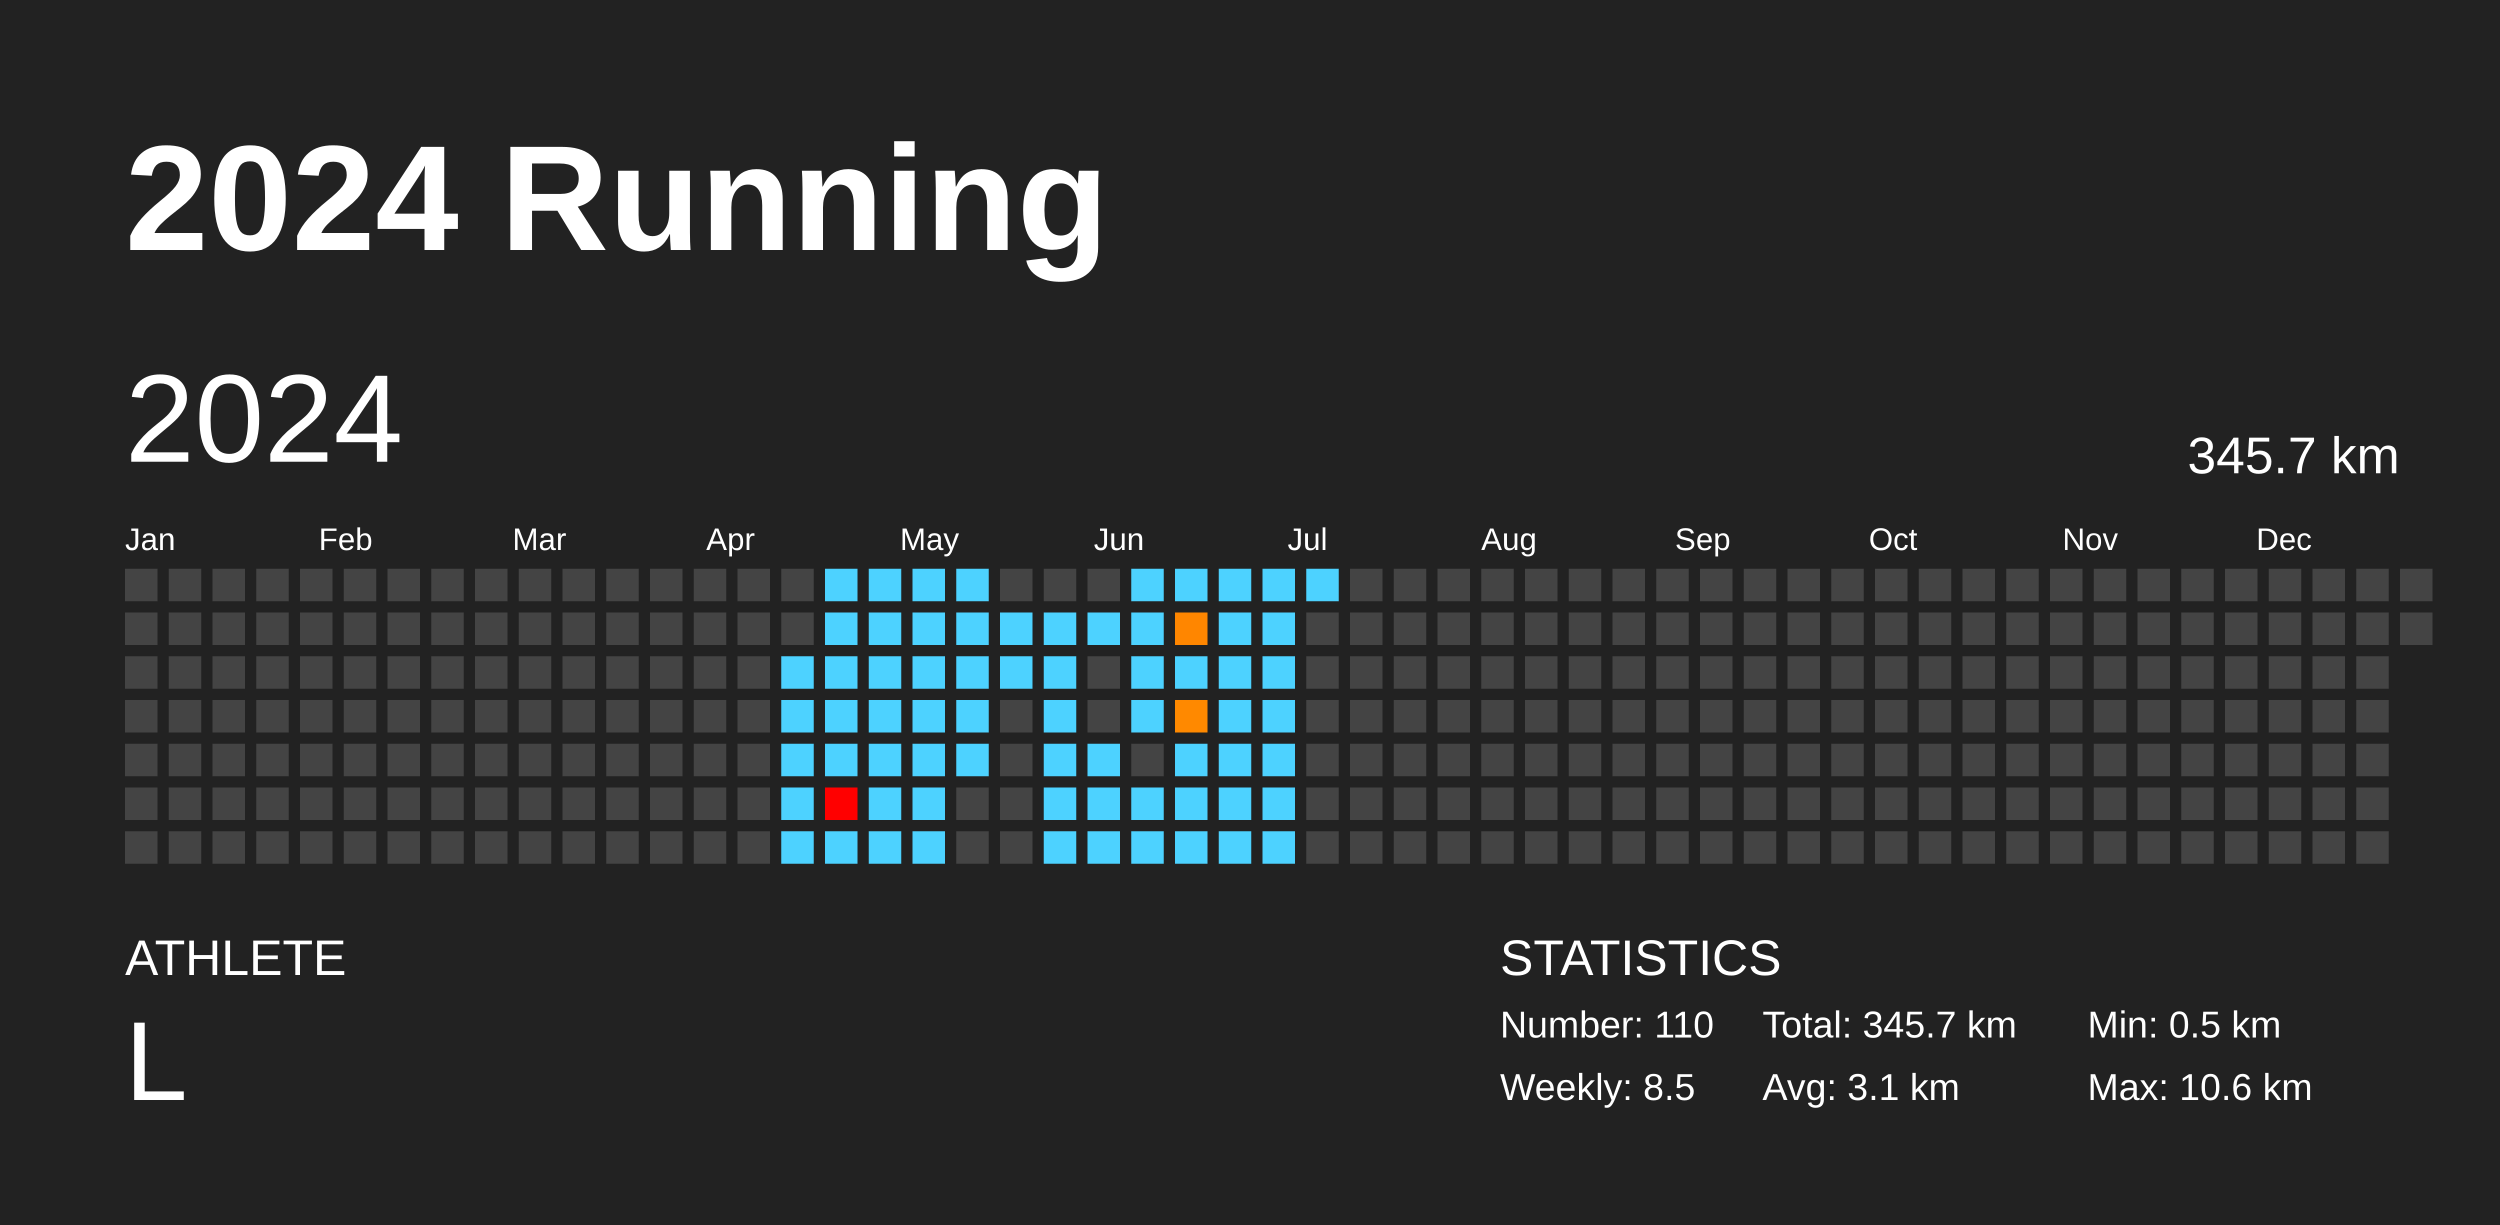
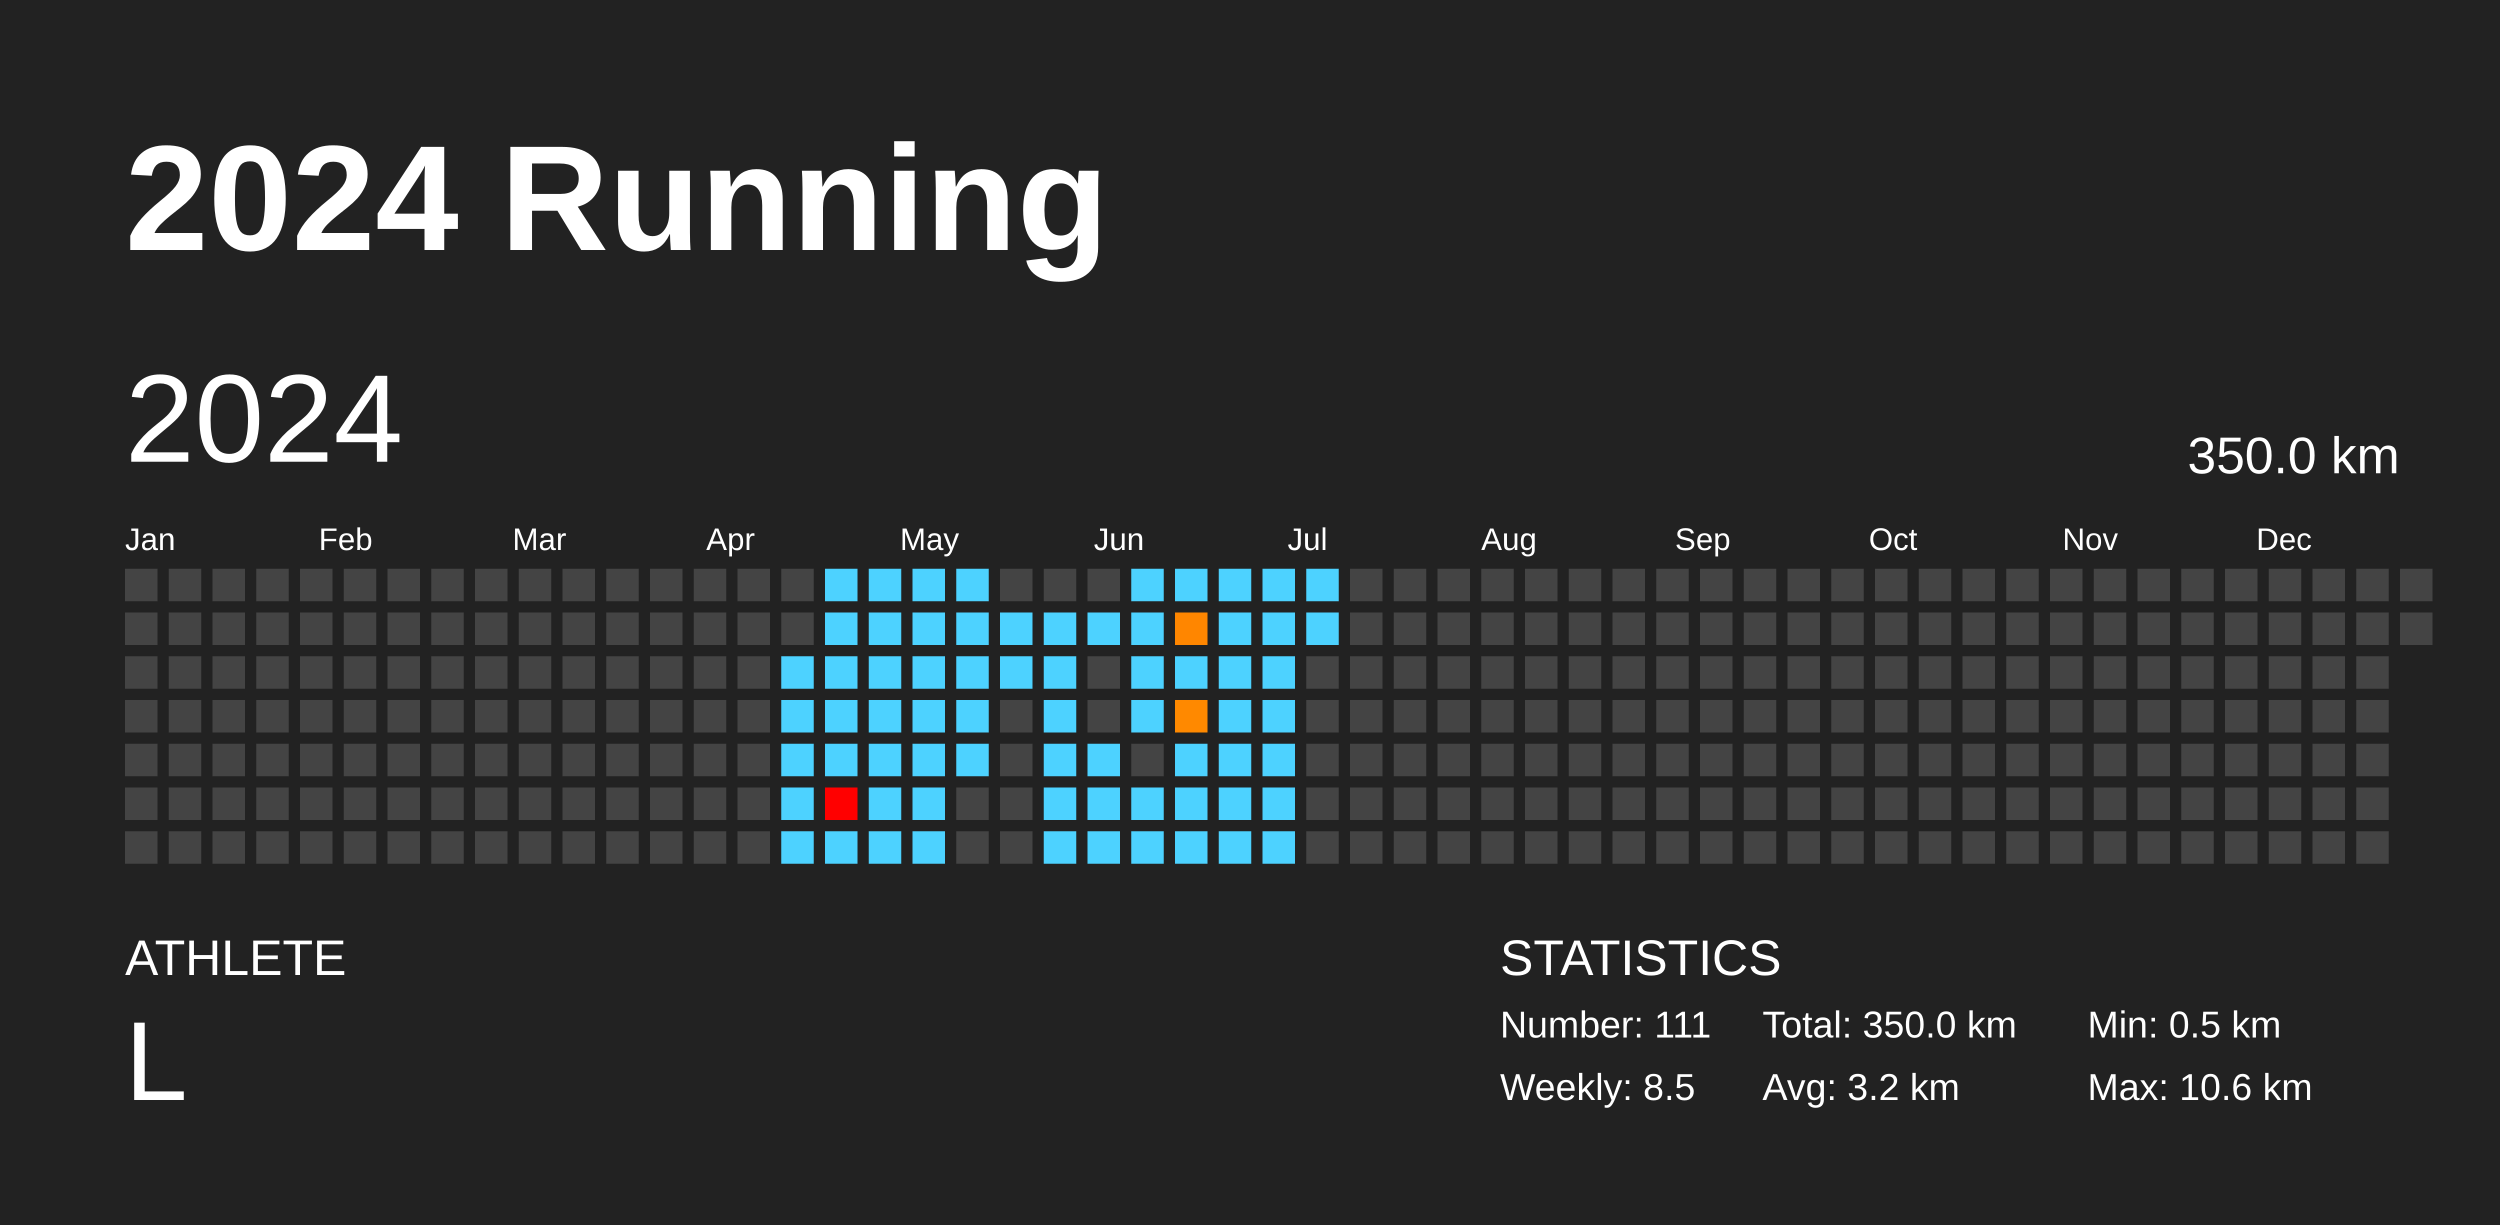
<svg xmlns="http://www.w3.org/2000/svg" baseProfile="full" height="98mm" version="1.1" viewBox="0,0,200,98" width="200mm">
  <defs />
  <rect fill="#222222" height="98" width="200" x="0" y="0" />
  <text fill="#FFFFFF" style="font-size:12px; font-family:Arial; font-weight:bold;" x="10" y="20">2024 Running</text>
  <text fill="#FFFFFF" style="font-size:4px; font-family:Arial" x="10" y="78">ATHLETE</text>
  <text fill="#FFFFFF" style="font-size:9px; font-family:Arial" x="10" y="88">L</text>
  <text fill="#FFFFFF" style="font-size:4px; font-family:Arial" x="120" y="78">STATISTICS</text>
-   <text fill="#FFFFFF" style="font-size:3px; font-family:Arial" x="120" y="83">Number: 110</text>
+   <text fill="#FFFFFF" style="font-size:3px; font-family:Arial" x="120" y="83">Number: 111</text>
  <text fill="#FFFFFF" style="font-size:3px; font-family:Arial" x="120" y="88">Weekly: 8.5</text>
-   <text fill="#FFFFFF" style="font-size:3px; font-family:Arial" x="141" y="83">Total: 345.7 km</text>
-   <text fill="#FFFFFF" style="font-size:3px; font-family:Arial" x="141" y="88">Avg: 3.1 km</text>
+   <text fill="#FFFFFF" style="font-size:3px; font-family:Arial" x="141" y="83">Total: 350.0 km</text>
+   <text fill="#FFFFFF" style="font-size:3px; font-family:Arial" x="141" y="88">Avg: 3.2 km</text>
  <text fill="#FFFFFF" style="font-size:3px; font-family:Arial" x="167" y="83">Min: 0.5 km</text>
  <text fill="#FFFFFF" style="font-size:3px; font-family:Arial" x="167" y="88">Max: 10.6 km</text>
  <text dominant-baseline="hanging" fill="#FFFFFF" style="font-size:10.0px; font-family:Arial;" x="10" y="30">2024</text>
-   <text dominant-baseline="hanging" fill="#FFFFFF" style="font-size:4.125px; font-family:Arial;" x="175" y="35">345.7 km</text>
+   <text dominant-baseline="hanging" fill="#FFFFFF" style="font-size:4.125px; font-family:Arial;" x="175" y="35">350.0 km</text>
  <text fill="#FFFFFF" style="font-size:2.5px; font-family:Arial" x="10.0" y="44">Jan</text>
  <text fill="#FFFFFF" style="font-size:2.5px; font-family:Arial" x="25.5" y="44">Feb</text>
  <text fill="#FFFFFF" style="font-size:2.5px; font-family:Arial" x="41.0" y="44">Mar</text>
  <text fill="#FFFFFF" style="font-size:2.5px; font-family:Arial" x="56.5" y="44">Apr</text>
  <text fill="#FFFFFF" style="font-size:2.5px; font-family:Arial" x="72.0" y="44">May</text>
  <text fill="#FFFFFF" style="font-size:2.5px; font-family:Arial" x="87.5" y="44">Jun</text>
  <text fill="#FFFFFF" style="font-size:2.5px; font-family:Arial" x="103.0" y="44">Jul</text>
  <text fill="#FFFFFF" style="font-size:2.5px; font-family:Arial" x="118.5" y="44">Aug</text>
  <text fill="#FFFFFF" style="font-size:2.5px; font-family:Arial" x="134.0" y="44">Sep</text>
  <text fill="#FFFFFF" style="font-size:2.5px; font-family:Arial" x="149.5" y="44">Oct</text>
  <text fill="#FFFFFF" style="font-size:2.5px; font-family:Arial" x="165.0" y="44">Nov</text>
  <text fill="#FFFFFF" style="font-size:2.5px; font-family:Arial" x="180.5" y="44">Dec</text>
  <rect fill="#444444" height="2.6" width="2.6" x="10.0" y="45.5" />
  <rect fill="#444444" height="2.6" width="2.6" x="10.0" y="49.0" />
  <rect fill="#444444" height="2.6" width="2.6" x="10.0" y="52.5" />
  <rect fill="#444444" height="2.6" width="2.6" x="10.0" y="56.0" />
  <rect fill="#444444" height="2.6" width="2.6" x="10.0" y="59.5" />
  <rect fill="#444444" height="2.6" width="2.6" x="10.0" y="63.0" />
  <rect fill="#444444" height="2.6" width="2.6" x="10.0" y="66.5" />
  <rect fill="#444444" height="2.6" width="2.6" x="13.5" y="45.5" />
  <rect fill="#444444" height="2.6" width="2.6" x="13.5" y="49.0" />
  <rect fill="#444444" height="2.6" width="2.6" x="13.5" y="52.5" />
  <rect fill="#444444" height="2.6" width="2.6" x="13.5" y="56.0" />
  <rect fill="#444444" height="2.6" width="2.6" x="13.5" y="59.5" />
  <rect fill="#444444" height="2.6" width="2.6" x="13.5" y="63.0" />
  <rect fill="#444444" height="2.6" width="2.6" x="13.5" y="66.5" />
  <rect fill="#444444" height="2.6" width="2.6" x="17.0" y="45.5" />
  <rect fill="#444444" height="2.6" width="2.6" x="17.0" y="49.0" />
  <rect fill="#444444" height="2.6" width="2.6" x="17.0" y="52.5" />
  <rect fill="#444444" height="2.6" width="2.6" x="17.0" y="56.0" />
  <rect fill="#444444" height="2.6" width="2.6" x="17.0" y="59.5" />
  <rect fill="#444444" height="2.6" width="2.6" x="17.0" y="63.0" />
  <rect fill="#444444" height="2.6" width="2.6" x="17.0" y="66.5" />
  <rect fill="#444444" height="2.6" width="2.6" x="20.5" y="45.5" />
  <rect fill="#444444" height="2.6" width="2.6" x="20.5" y="49.0" />
  <rect fill="#444444" height="2.6" width="2.6" x="20.5" y="52.5" />
  <rect fill="#444444" height="2.6" width="2.6" x="20.5" y="56.0" />
  <rect fill="#444444" height="2.6" width="2.6" x="20.5" y="59.5" />
  <rect fill="#444444" height="2.6" width="2.6" x="20.5" y="63.0" />
  <rect fill="#444444" height="2.6" width="2.6" x="20.5" y="66.5" />
  <rect fill="#444444" height="2.6" width="2.6" x="24.0" y="45.5" />
  <rect fill="#444444" height="2.6" width="2.6" x="24.0" y="49.0" />
  <rect fill="#444444" height="2.6" width="2.6" x="24.0" y="52.5" />
  <rect fill="#444444" height="2.6" width="2.6" x="24.0" y="56.0" />
  <rect fill="#444444" height="2.6" width="2.6" x="24.0" y="59.5" />
  <rect fill="#444444" height="2.6" width="2.6" x="24.0" y="63.0" />
  <rect fill="#444444" height="2.6" width="2.6" x="24.0" y="66.5" />
  <rect fill="#444444" height="2.6" width="2.6" x="27.5" y="45.5" />
  <rect fill="#444444" height="2.6" width="2.6" x="27.5" y="49.0" />
  <rect fill="#444444" height="2.6" width="2.6" x="27.5" y="52.5" />
  <rect fill="#444444" height="2.6" width="2.6" x="27.5" y="56.0" />
  <rect fill="#444444" height="2.6" width="2.6" x="27.5" y="59.5" />
  <rect fill="#444444" height="2.6" width="2.6" x="27.5" y="63.0" />
  <rect fill="#444444" height="2.6" width="2.6" x="27.5" y="66.5" />
  <rect fill="#444444" height="2.6" width="2.6" x="31.0" y="45.5" />
  <rect fill="#444444" height="2.6" width="2.6" x="31.0" y="49.0" />
  <rect fill="#444444" height="2.6" width="2.6" x="31.0" y="52.5" />
  <rect fill="#444444" height="2.6" width="2.6" x="31.0" y="56.0" />
  <rect fill="#444444" height="2.6" width="2.6" x="31.0" y="59.5" />
  <rect fill="#444444" height="2.6" width="2.6" x="31.0" y="63.0" />
  <rect fill="#444444" height="2.6" width="2.6" x="31.0" y="66.5" />
  <rect fill="#444444" height="2.6" width="2.6" x="34.5" y="45.5" />
  <rect fill="#444444" height="2.6" width="2.6" x="34.5" y="49.0" />
  <rect fill="#444444" height="2.6" width="2.6" x="34.5" y="52.5" />
  <rect fill="#444444" height="2.6" width="2.6" x="34.5" y="56.0" />
  <rect fill="#444444" height="2.6" width="2.6" x="34.5" y="59.5" />
  <rect fill="#444444" height="2.6" width="2.6" x="34.5" y="63.0" />
  <rect fill="#444444" height="2.6" width="2.6" x="34.5" y="66.5" />
  <rect fill="#444444" height="2.6" width="2.6" x="38.0" y="45.5" />
  <rect fill="#444444" height="2.6" width="2.6" x="38.0" y="49.0" />
  <rect fill="#444444" height="2.6" width="2.6" x="38.0" y="52.5" />
  <rect fill="#444444" height="2.6" width="2.6" x="38.0" y="56.0" />
  <rect fill="#444444" height="2.6" width="2.6" x="38.0" y="59.5" />
  <rect fill="#444444" height="2.6" width="2.6" x="38.0" y="63.0" />
  <rect fill="#444444" height="2.6" width="2.6" x="38.0" y="66.5" />
  <rect fill="#444444" height="2.6" width="2.6" x="41.5" y="45.5" />
  <rect fill="#444444" height="2.6" width="2.6" x="41.5" y="49.0" />
  <rect fill="#444444" height="2.6" width="2.6" x="41.5" y="52.5" />
  <rect fill="#444444" height="2.6" width="2.6" x="41.5" y="56.0" />
  <rect fill="#444444" height="2.6" width="2.6" x="41.5" y="59.5" />
  <rect fill="#444444" height="2.6" width="2.6" x="41.5" y="63.0" />
  <rect fill="#444444" height="2.6" width="2.6" x="41.5" y="66.5" />
  <rect fill="#444444" height="2.6" width="2.6" x="45.0" y="45.5" />
  <rect fill="#444444" height="2.6" width="2.6" x="45.0" y="49.0" />
  <rect fill="#444444" height="2.6" width="2.6" x="45.0" y="52.5" />
  <rect fill="#444444" height="2.6" width="2.6" x="45.0" y="56.0" />
  <rect fill="#444444" height="2.6" width="2.6" x="45.0" y="59.5" />
  <rect fill="#444444" height="2.6" width="2.6" x="45.0" y="63.0" />
  <rect fill="#444444" height="2.6" width="2.6" x="45.0" y="66.5" />
  <rect fill="#444444" height="2.6" width="2.6" x="48.5" y="45.5" />
  <rect fill="#444444" height="2.6" width="2.6" x="48.5" y="49.0" />
  <rect fill="#444444" height="2.6" width="2.6" x="48.5" y="52.5" />
  <rect fill="#444444" height="2.6" width="2.6" x="48.5" y="56.0" />
  <rect fill="#444444" height="2.6" width="2.6" x="48.5" y="59.5" />
  <rect fill="#444444" height="2.6" width="2.6" x="48.5" y="63.0" />
  <rect fill="#444444" height="2.6" width="2.6" x="48.5" y="66.5" />
  <rect fill="#444444" height="2.6" width="2.6" x="52.0" y="45.5" />
  <rect fill="#444444" height="2.6" width="2.6" x="52.0" y="49.0" />
  <rect fill="#444444" height="2.6" width="2.6" x="52.0" y="52.5" />
  <rect fill="#444444" height="2.6" width="2.6" x="52.0" y="56.0" />
  <rect fill="#444444" height="2.6" width="2.6" x="52.0" y="59.5" />
  <rect fill="#444444" height="2.6" width="2.6" x="52.0" y="63.0" />
  <rect fill="#444444" height="2.6" width="2.6" x="52.0" y="66.5" />
  <rect fill="#444444" height="2.6" width="2.6" x="55.5" y="45.5" />
  <rect fill="#444444" height="2.6" width="2.6" x="55.5" y="49.0" />
  <rect fill="#444444" height="2.6" width="2.6" x="55.5" y="52.5" />
  <rect fill="#444444" height="2.6" width="2.6" x="55.5" y="56.0" />
  <rect fill="#444444" height="2.6" width="2.6" x="55.5" y="59.5" />
  <rect fill="#444444" height="2.6" width="2.6" x="55.5" y="63.0" />
  <rect fill="#444444" height="2.6" width="2.6" x="55.5" y="66.5" />
  <rect fill="#444444" height="2.6" width="2.6" x="59.0" y="45.5" />
  <rect fill="#444444" height="2.6" width="2.6" x="59.0" y="49.0" />
  <rect fill="#444444" height="2.6" width="2.6" x="59.0" y="52.5" />
  <rect fill="#444444" height="2.6" width="2.6" x="59.0" y="56.0" />
  <rect fill="#444444" height="2.6" width="2.6" x="59.0" y="59.5" />
  <rect fill="#444444" height="2.6" width="2.6" x="59.0" y="63.0" />
  <rect fill="#444444" height="2.6" width="2.6" x="59.0" y="66.5" />
  <rect fill="#444444" height="2.6" width="2.6" x="62.5" y="45.5" />
  <rect fill="#444444" height="2.6" width="2.6" x="62.5" y="49.0" />
  <rect fill="#4dd2ff" height="2.6" width="2.6" x="62.5" y="52.5" />
  <rect fill="#4dd2ff" height="2.6" width="2.6" x="62.5" y="56.0" />
  <rect fill="#4dd2ff" height="2.6" width="2.6" x="62.5" y="59.5" />
  <rect fill="#4dd2ff" height="2.6" width="2.6" x="62.5" y="63.0" />
  <rect fill="#4dd2ff" height="2.6" width="2.6" x="62.5" y="66.5" />
  <rect fill="#4dd2ff" height="2.6" width="2.6" x="66.0" y="45.5" />
  <rect fill="#4dd2ff" height="2.6" width="2.6" x="66.0" y="49.0" />
  <rect fill="#4dd2ff" height="2.6" width="2.6" x="66.0" y="52.5" />
  <rect fill="#4dd2ff" height="2.6" width="2.6" x="66.0" y="56.0" />
  <rect fill="#4dd2ff" height="2.6" width="2.6" x="66.0" y="59.5" />
  <rect fill="red" height="2.6" width="2.6" x="66.0" y="63.0" />
  <rect fill="#4dd2ff" height="2.6" width="2.6" x="66.0" y="66.5" />
  <rect fill="#4dd2ff" height="2.6" width="2.6" x="69.5" y="45.5" />
  <rect fill="#4dd2ff" height="2.6" width="2.6" x="69.5" y="49.0" />
  <rect fill="#4dd2ff" height="2.6" width="2.6" x="69.5" y="52.5" />
  <rect fill="#4dd2ff" height="2.6" width="2.6" x="69.5" y="56.0" />
  <rect fill="#4dd2ff" height="2.6" width="2.6" x="69.5" y="59.5" />
  <rect fill="#4dd2ff" height="2.6" width="2.6" x="69.5" y="63.0" />
  <rect fill="#4dd2ff" height="2.6" width="2.6" x="69.5" y="66.5" />
  <rect fill="#4dd2ff" height="2.6" width="2.6" x="73.0" y="45.5" />
  <rect fill="#4dd2ff" height="2.6" width="2.6" x="73.0" y="49.0" />
  <rect fill="#4dd2ff" height="2.6" width="2.6" x="73.0" y="52.5" />
  <rect fill="#4dd2ff" height="2.6" width="2.6" x="73.0" y="56.0" />
  <rect fill="#4dd2ff" height="2.6" width="2.6" x="73.0" y="59.5" />
  <rect fill="#4dd2ff" height="2.6" width="2.6" x="73.0" y="63.0" />
  <rect fill="#4dd2ff" height="2.6" width="2.6" x="73.0" y="66.5" />
  <rect fill="#4dd2ff" height="2.6" width="2.6" x="76.5" y="45.5" />
  <rect fill="#4dd2ff" height="2.6" width="2.6" x="76.5" y="49.0" />
  <rect fill="#4dd2ff" height="2.6" width="2.6" x="76.5" y="52.5" />
  <rect fill="#4dd2ff" height="2.6" width="2.6" x="76.5" y="56.0" />
  <rect fill="#4dd2ff" height="2.6" width="2.6" x="76.5" y="59.5" />
  <rect fill="#444444" height="2.6" width="2.6" x="76.5" y="63.0" />
  <rect fill="#444444" height="2.6" width="2.6" x="76.5" y="66.5" />
  <rect fill="#444444" height="2.6" width="2.6" x="80.0" y="45.5" />
  <rect fill="#4dd2ff" height="2.6" width="2.6" x="80.0" y="49.0" />
  <rect fill="#4dd2ff" height="2.6" width="2.6" x="80.0" y="52.5" />
  <rect fill="#444444" height="2.6" width="2.6" x="80.0" y="56.0" />
  <rect fill="#444444" height="2.6" width="2.6" x="80.0" y="59.5" />
  <rect fill="#444444" height="2.6" width="2.6" x="80.0" y="63.0" />
  <rect fill="#444444" height="2.6" width="2.6" x="80.0" y="66.5" />
  <rect fill="#444444" height="2.6" width="2.6" x="83.5" y="45.5" />
  <rect fill="#4dd2ff" height="2.6" width="2.6" x="83.5" y="49.0" />
  <rect fill="#4dd2ff" height="2.6" width="2.6" x="83.5" y="52.5" />
  <rect fill="#4dd2ff" height="2.6" width="2.6" x="83.5" y="56.0" />
  <rect fill="#4dd2ff" height="2.6" width="2.6" x="83.5" y="59.5" />
  <rect fill="#4dd2ff" height="2.6" width="2.6" x="83.5" y="63.0" />
  <rect fill="#4dd2ff" height="2.6" width="2.6" x="83.5" y="66.5" />
  <rect fill="#444444" height="2.6" width="2.6" x="87.0" y="45.5" />
  <rect fill="#4dd2ff" height="2.6" width="2.6" x="87.0" y="49.0" />
  <rect fill="#444444" height="2.6" width="2.6" x="87.0" y="52.5" />
  <rect fill="#444444" height="2.6" width="2.6" x="87.0" y="56.0" />
  <rect fill="#4dd2ff" height="2.6" width="2.6" x="87.0" y="59.5" />
  <rect fill="#4dd2ff" height="2.6" width="2.6" x="87.0" y="63.0" />
  <rect fill="#4dd2ff" height="2.6" width="2.6" x="87.0" y="66.5" />
  <rect fill="#4dd2ff" height="2.6" width="2.6" x="90.5" y="45.5" />
  <rect fill="#4dd2ff" height="2.6" width="2.6" x="90.5" y="49.0" />
  <rect fill="#4dd2ff" height="2.6" width="2.6" x="90.5" y="52.5" />
  <rect fill="#4dd2ff" height="2.6" width="2.6" x="90.5" y="56.0" />
  <rect fill="#444444" height="2.6" width="2.6" x="90.5" y="59.5" />
  <rect fill="#4dd2ff" height="2.6" width="2.6" x="90.5" y="63.0" />
  <rect fill="#4dd2ff" height="2.6" width="2.6" x="90.5" y="66.5" />
  <rect fill="#4dd2ff" height="2.6" width="2.6" x="94.0" y="45.5" />
  <rect fill="#ff8600" height="2.6" width="2.6" x="94.0" y="49.0" />
  <rect fill="#4dd2ff" height="2.6" width="2.6" x="94.0" y="52.5" />
  <rect fill="#ff8900" height="2.6" width="2.6" x="94.0" y="56.0" />
  <rect fill="#4dd2ff" height="2.6" width="2.6" x="94.0" y="59.5" />
  <rect fill="#4dd2ff" height="2.6" width="2.6" x="94.0" y="63.0" />
  <rect fill="#4dd2ff" height="2.6" width="2.6" x="94.0" y="66.5" />
  <rect fill="#4dd2ff" height="2.6" width="2.6" x="97.5" y="45.5" />
  <rect fill="#4dd2ff" height="2.6" width="2.6" x="97.5" y="49.0" />
  <rect fill="#4dd2ff" height="2.6" width="2.6" x="97.5" y="52.5" />
  <rect fill="#4dd2ff" height="2.6" width="2.6" x="97.5" y="56.0" />
  <rect fill="#4dd2ff" height="2.6" width="2.6" x="97.5" y="59.5" />
  <rect fill="#4dd2ff" height="2.6" width="2.6" x="97.5" y="63.0" />
  <rect fill="#4dd2ff" height="2.6" width="2.6" x="97.5" y="66.5" />
  <rect fill="#4dd2ff" height="2.6" width="2.6" x="101.0" y="45.5" />
  <rect fill="#4dd2ff" height="2.6" width="2.6" x="101.0" y="49.0" />
  <rect fill="#4dd2ff" height="2.6" width="2.6" x="101.0" y="52.5" />
  <rect fill="#4dd2ff" height="2.6" width="2.6" x="101.0" y="56.0" />
  <rect fill="#4dd2ff" height="2.6" width="2.6" x="101.0" y="59.5" />
  <rect fill="#4dd2ff" height="2.6" width="2.6" x="101.0" y="63.0" />
  <rect fill="#4dd2ff" height="2.6" width="2.6" x="101.0" y="66.5" />
  <rect fill="#4dd2ff" height="2.6" width="2.6" x="104.5" y="45.5" />
-   <rect fill="#444444" height="2.6" width="2.6" x="104.5" y="49.0" />
+   <rect fill="#4dd2ff" height="2.6" width="2.6" x="104.5" y="49.0" />
  <rect fill="#444444" height="2.6" width="2.6" x="104.5" y="52.5" />
  <rect fill="#444444" height="2.6" width="2.6" x="104.5" y="56.0" />
  <rect fill="#444444" height="2.6" width="2.6" x="104.5" y="59.5" />
  <rect fill="#444444" height="2.6" width="2.6" x="104.5" y="63.0" />
  <rect fill="#444444" height="2.6" width="2.6" x="104.5" y="66.5" />
  <rect fill="#444444" height="2.6" width="2.6" x="108.0" y="45.5" />
  <rect fill="#444444" height="2.6" width="2.6" x="108.0" y="49.0" />
  <rect fill="#444444" height="2.6" width="2.6" x="108.0" y="52.5" />
  <rect fill="#444444" height="2.6" width="2.6" x="108.0" y="56.0" />
  <rect fill="#444444" height="2.6" width="2.6" x="108.0" y="59.5" />
  <rect fill="#444444" height="2.6" width="2.6" x="108.0" y="63.0" />
  <rect fill="#444444" height="2.6" width="2.6" x="108.0" y="66.5" />
  <rect fill="#444444" height="2.6" width="2.6" x="111.5" y="45.5" />
  <rect fill="#444444" height="2.6" width="2.6" x="111.5" y="49.0" />
  <rect fill="#444444" height="2.6" width="2.6" x="111.5" y="52.5" />
  <rect fill="#444444" height="2.6" width="2.6" x="111.5" y="56.0" />
  <rect fill="#444444" height="2.6" width="2.6" x="111.5" y="59.5" />
  <rect fill="#444444" height="2.6" width="2.6" x="111.5" y="63.0" />
  <rect fill="#444444" height="2.6" width="2.6" x="111.5" y="66.5" />
  <rect fill="#444444" height="2.6" width="2.6" x="115.0" y="45.5" />
  <rect fill="#444444" height="2.6" width="2.6" x="115.0" y="49.0" />
  <rect fill="#444444" height="2.6" width="2.6" x="115.0" y="52.5" />
  <rect fill="#444444" height="2.6" width="2.6" x="115.0" y="56.0" />
  <rect fill="#444444" height="2.6" width="2.6" x="115.0" y="59.5" />
  <rect fill="#444444" height="2.6" width="2.6" x="115.0" y="63.0" />
  <rect fill="#444444" height="2.6" width="2.6" x="115.0" y="66.5" />
  <rect fill="#444444" height="2.6" width="2.6" x="118.5" y="45.5" />
  <rect fill="#444444" height="2.6" width="2.6" x="118.5" y="49.0" />
  <rect fill="#444444" height="2.6" width="2.6" x="118.5" y="52.5" />
  <rect fill="#444444" height="2.6" width="2.6" x="118.5" y="56.0" />
  <rect fill="#444444" height="2.6" width="2.6" x="118.5" y="59.5" />
  <rect fill="#444444" height="2.6" width="2.6" x="118.5" y="63.0" />
  <rect fill="#444444" height="2.6" width="2.6" x="118.5" y="66.5" />
  <rect fill="#444444" height="2.6" width="2.6" x="122.0" y="45.5" />
  <rect fill="#444444" height="2.6" width="2.6" x="122.0" y="49.0" />
  <rect fill="#444444" height="2.6" width="2.6" x="122.0" y="52.5" />
  <rect fill="#444444" height="2.6" width="2.6" x="122.0" y="56.0" />
  <rect fill="#444444" height="2.6" width="2.6" x="122.0" y="59.5" />
  <rect fill="#444444" height="2.6" width="2.6" x="122.0" y="63.0" />
  <rect fill="#444444" height="2.6" width="2.6" x="122.0" y="66.5" />
  <rect fill="#444444" height="2.6" width="2.6" x="125.5" y="45.5" />
  <rect fill="#444444" height="2.6" width="2.6" x="125.5" y="49.0" />
  <rect fill="#444444" height="2.6" width="2.6" x="125.5" y="52.5" />
  <rect fill="#444444" height="2.6" width="2.6" x="125.5" y="56.0" />
  <rect fill="#444444" height="2.6" width="2.6" x="125.5" y="59.5" />
  <rect fill="#444444" height="2.6" width="2.6" x="125.5" y="63.0" />
  <rect fill="#444444" height="2.6" width="2.6" x="125.5" y="66.5" />
  <rect fill="#444444" height="2.6" width="2.6" x="129.0" y="45.5" />
  <rect fill="#444444" height="2.6" width="2.6" x="129.0" y="49.0" />
  <rect fill="#444444" height="2.6" width="2.6" x="129.0" y="52.5" />
  <rect fill="#444444" height="2.6" width="2.6" x="129.0" y="56.0" />
  <rect fill="#444444" height="2.6" width="2.6" x="129.0" y="59.5" />
  <rect fill="#444444" height="2.6" width="2.6" x="129.0" y="63.0" />
  <rect fill="#444444" height="2.6" width="2.6" x="129.0" y="66.5" />
  <rect fill="#444444" height="2.6" width="2.6" x="132.5" y="45.5" />
  <rect fill="#444444" height="2.6" width="2.6" x="132.5" y="49.0" />
  <rect fill="#444444" height="2.6" width="2.6" x="132.5" y="52.5" />
  <rect fill="#444444" height="2.6" width="2.6" x="132.5" y="56.0" />
  <rect fill="#444444" height="2.6" width="2.6" x="132.5" y="59.5" />
  <rect fill="#444444" height="2.6" width="2.6" x="132.5" y="63.0" />
  <rect fill="#444444" height="2.6" width="2.6" x="132.5" y="66.5" />
  <rect fill="#444444" height="2.6" width="2.6" x="136.0" y="45.5" />
  <rect fill="#444444" height="2.6" width="2.6" x="136.0" y="49.0" />
  <rect fill="#444444" height="2.6" width="2.6" x="136.0" y="52.5" />
  <rect fill="#444444" height="2.6" width="2.6" x="136.0" y="56.0" />
  <rect fill="#444444" height="2.6" width="2.6" x="136.0" y="59.5" />
  <rect fill="#444444" height="2.6" width="2.6" x="136.0" y="63.0" />
  <rect fill="#444444" height="2.6" width="2.6" x="136.0" y="66.5" />
  <rect fill="#444444" height="2.6" width="2.6" x="139.5" y="45.5" />
  <rect fill="#444444" height="2.6" width="2.6" x="139.5" y="49.0" />
  <rect fill="#444444" height="2.6" width="2.6" x="139.5" y="52.5" />
  <rect fill="#444444" height="2.6" width="2.6" x="139.5" y="56.0" />
  <rect fill="#444444" height="2.6" width="2.6" x="139.5" y="59.5" />
  <rect fill="#444444" height="2.6" width="2.6" x="139.5" y="63.0" />
  <rect fill="#444444" height="2.6" width="2.6" x="139.5" y="66.5" />
  <rect fill="#444444" height="2.6" width="2.6" x="143.0" y="45.5" />
  <rect fill="#444444" height="2.6" width="2.6" x="143.0" y="49.0" />
  <rect fill="#444444" height="2.6" width="2.6" x="143.0" y="52.5" />
  <rect fill="#444444" height="2.6" width="2.6" x="143.0" y="56.0" />
  <rect fill="#444444" height="2.6" width="2.6" x="143.0" y="59.5" />
  <rect fill="#444444" height="2.6" width="2.6" x="143.0" y="63.0" />
  <rect fill="#444444" height="2.6" width="2.6" x="143.0" y="66.5" />
  <rect fill="#444444" height="2.6" width="2.6" x="146.5" y="45.5" />
  <rect fill="#444444" height="2.6" width="2.6" x="146.5" y="49.0" />
  <rect fill="#444444" height="2.6" width="2.6" x="146.5" y="52.5" />
  <rect fill="#444444" height="2.6" width="2.6" x="146.5" y="56.0" />
  <rect fill="#444444" height="2.6" width="2.6" x="146.5" y="59.5" />
  <rect fill="#444444" height="2.6" width="2.6" x="146.5" y="63.0" />
  <rect fill="#444444" height="2.6" width="2.6" x="146.5" y="66.5" />
  <rect fill="#444444" height="2.6" width="2.6" x="150.0" y="45.5" />
  <rect fill="#444444" height="2.6" width="2.6" x="150.0" y="49.0" />
  <rect fill="#444444" height="2.6" width="2.6" x="150.0" y="52.5" />
  <rect fill="#444444" height="2.6" width="2.6" x="150.0" y="56.0" />
  <rect fill="#444444" height="2.6" width="2.6" x="150.0" y="59.5" />
  <rect fill="#444444" height="2.6" width="2.6" x="150.0" y="63.0" />
  <rect fill="#444444" height="2.6" width="2.6" x="150.0" y="66.5" />
  <rect fill="#444444" height="2.6" width="2.6" x="153.5" y="45.5" />
  <rect fill="#444444" height="2.6" width="2.6" x="153.5" y="49.0" />
  <rect fill="#444444" height="2.6" width="2.6" x="153.5" y="52.5" />
  <rect fill="#444444" height="2.6" width="2.6" x="153.5" y="56.0" />
  <rect fill="#444444" height="2.6" width="2.6" x="153.5" y="59.5" />
  <rect fill="#444444" height="2.6" width="2.6" x="153.5" y="63.0" />
  <rect fill="#444444" height="2.6" width="2.6" x="153.5" y="66.5" />
  <rect fill="#444444" height="2.6" width="2.6" x="157.0" y="45.5" />
  <rect fill="#444444" height="2.6" width="2.6" x="157.0" y="49.0" />
  <rect fill="#444444" height="2.6" width="2.6" x="157.0" y="52.5" />
  <rect fill="#444444" height="2.6" width="2.6" x="157.0" y="56.0" />
  <rect fill="#444444" height="2.6" width="2.6" x="157.0" y="59.5" />
  <rect fill="#444444" height="2.6" width="2.6" x="157.0" y="63.0" />
  <rect fill="#444444" height="2.6" width="2.6" x="157.0" y="66.5" />
  <rect fill="#444444" height="2.6" width="2.6" x="160.5" y="45.5" />
  <rect fill="#444444" height="2.6" width="2.6" x="160.5" y="49.0" />
  <rect fill="#444444" height="2.6" width="2.6" x="160.5" y="52.5" />
  <rect fill="#444444" height="2.6" width="2.6" x="160.5" y="56.0" />
  <rect fill="#444444" height="2.6" width="2.6" x="160.5" y="59.5" />
  <rect fill="#444444" height="2.6" width="2.6" x="160.5" y="63.0" />
  <rect fill="#444444" height="2.6" width="2.6" x="160.5" y="66.5" />
  <rect fill="#444444" height="2.6" width="2.6" x="164.0" y="45.5" />
  <rect fill="#444444" height="2.6" width="2.6" x="164.0" y="49.0" />
  <rect fill="#444444" height="2.6" width="2.6" x="164.0" y="52.5" />
  <rect fill="#444444" height="2.6" width="2.6" x="164.0" y="56.0" />
  <rect fill="#444444" height="2.6" width="2.6" x="164.0" y="59.5" />
  <rect fill="#444444" height="2.6" width="2.6" x="164.0" y="63.0" />
  <rect fill="#444444" height="2.6" width="2.6" x="164.0" y="66.5" />
  <rect fill="#444444" height="2.6" width="2.6" x="167.5" y="45.5" />
  <rect fill="#444444" height="2.6" width="2.6" x="167.5" y="49.0" />
  <rect fill="#444444" height="2.6" width="2.6" x="167.5" y="52.5" />
  <rect fill="#444444" height="2.6" width="2.6" x="167.5" y="56.0" />
  <rect fill="#444444" height="2.6" width="2.6" x="167.5" y="59.5" />
  <rect fill="#444444" height="2.6" width="2.6" x="167.5" y="63.0" />
  <rect fill="#444444" height="2.6" width="2.6" x="167.5" y="66.5" />
  <rect fill="#444444" height="2.6" width="2.6" x="171.0" y="45.5" />
  <rect fill="#444444" height="2.6" width="2.6" x="171.0" y="49.0" />
  <rect fill="#444444" height="2.6" width="2.6" x="171.0" y="52.5" />
  <rect fill="#444444" height="2.6" width="2.6" x="171.0" y="56.0" />
  <rect fill="#444444" height="2.6" width="2.6" x="171.0" y="59.5" />
  <rect fill="#444444" height="2.6" width="2.6" x="171.0" y="63.0" />
  <rect fill="#444444" height="2.6" width="2.6" x="171.0" y="66.5" />
  <rect fill="#444444" height="2.6" width="2.6" x="174.5" y="45.5" />
  <rect fill="#444444" height="2.6" width="2.6" x="174.5" y="49.0" />
  <rect fill="#444444" height="2.6" width="2.6" x="174.5" y="52.5" />
  <rect fill="#444444" height="2.6" width="2.6" x="174.5" y="56.0" />
  <rect fill="#444444" height="2.6" width="2.6" x="174.5" y="59.5" />
  <rect fill="#444444" height="2.6" width="2.6" x="174.5" y="63.0" />
  <rect fill="#444444" height="2.6" width="2.6" x="174.5" y="66.5" />
  <rect fill="#444444" height="2.6" width="2.6" x="178.0" y="45.5" />
  <rect fill="#444444" height="2.6" width="2.6" x="178.0" y="49.0" />
  <rect fill="#444444" height="2.6" width="2.6" x="178.0" y="52.5" />
  <rect fill="#444444" height="2.6" width="2.6" x="178.0" y="56.0" />
  <rect fill="#444444" height="2.6" width="2.6" x="178.0" y="59.5" />
  <rect fill="#444444" height="2.6" width="2.6" x="178.0" y="63.0" />
  <rect fill="#444444" height="2.6" width="2.6" x="178.0" y="66.5" />
  <rect fill="#444444" height="2.6" width="2.6" x="181.5" y="45.5" />
  <rect fill="#444444" height="2.6" width="2.6" x="181.5" y="49.0" />
  <rect fill="#444444" height="2.6" width="2.6" x="181.5" y="52.5" />
  <rect fill="#444444" height="2.6" width="2.6" x="181.5" y="56.0" />
  <rect fill="#444444" height="2.6" width="2.6" x="181.5" y="59.5" />
  <rect fill="#444444" height="2.6" width="2.6" x="181.5" y="63.0" />
  <rect fill="#444444" height="2.6" width="2.6" x="181.5" y="66.5" />
  <rect fill="#444444" height="2.6" width="2.6" x="185.0" y="45.5" />
  <rect fill="#444444" height="2.6" width="2.6" x="185.0" y="49.0" />
  <rect fill="#444444" height="2.6" width="2.6" x="185.0" y="52.5" />
  <rect fill="#444444" height="2.6" width="2.6" x="185.0" y="56.0" />
  <rect fill="#444444" height="2.6" width="2.6" x="185.0" y="59.5" />
  <rect fill="#444444" height="2.6" width="2.6" x="185.0" y="63.0" />
  <rect fill="#444444" height="2.6" width="2.6" x="185.0" y="66.5" />
  <rect fill="#444444" height="2.6" width="2.6" x="188.5" y="45.5" />
  <rect fill="#444444" height="2.6" width="2.6" x="188.5" y="49.0" />
  <rect fill="#444444" height="2.6" width="2.6" x="188.5" y="52.5" />
  <rect fill="#444444" height="2.6" width="2.6" x="188.5" y="56.0" />
  <rect fill="#444444" height="2.6" width="2.6" x="188.5" y="59.5" />
  <rect fill="#444444" height="2.6" width="2.6" x="188.5" y="63.0" />
  <rect fill="#444444" height="2.6" width="2.6" x="188.5" y="66.5" />
  <rect fill="#444444" height="2.6" width="2.6" x="192.0" y="45.5" />
  <rect fill="#444444" height="2.6" width="2.6" x="192.0" y="49.0" />
</svg>
